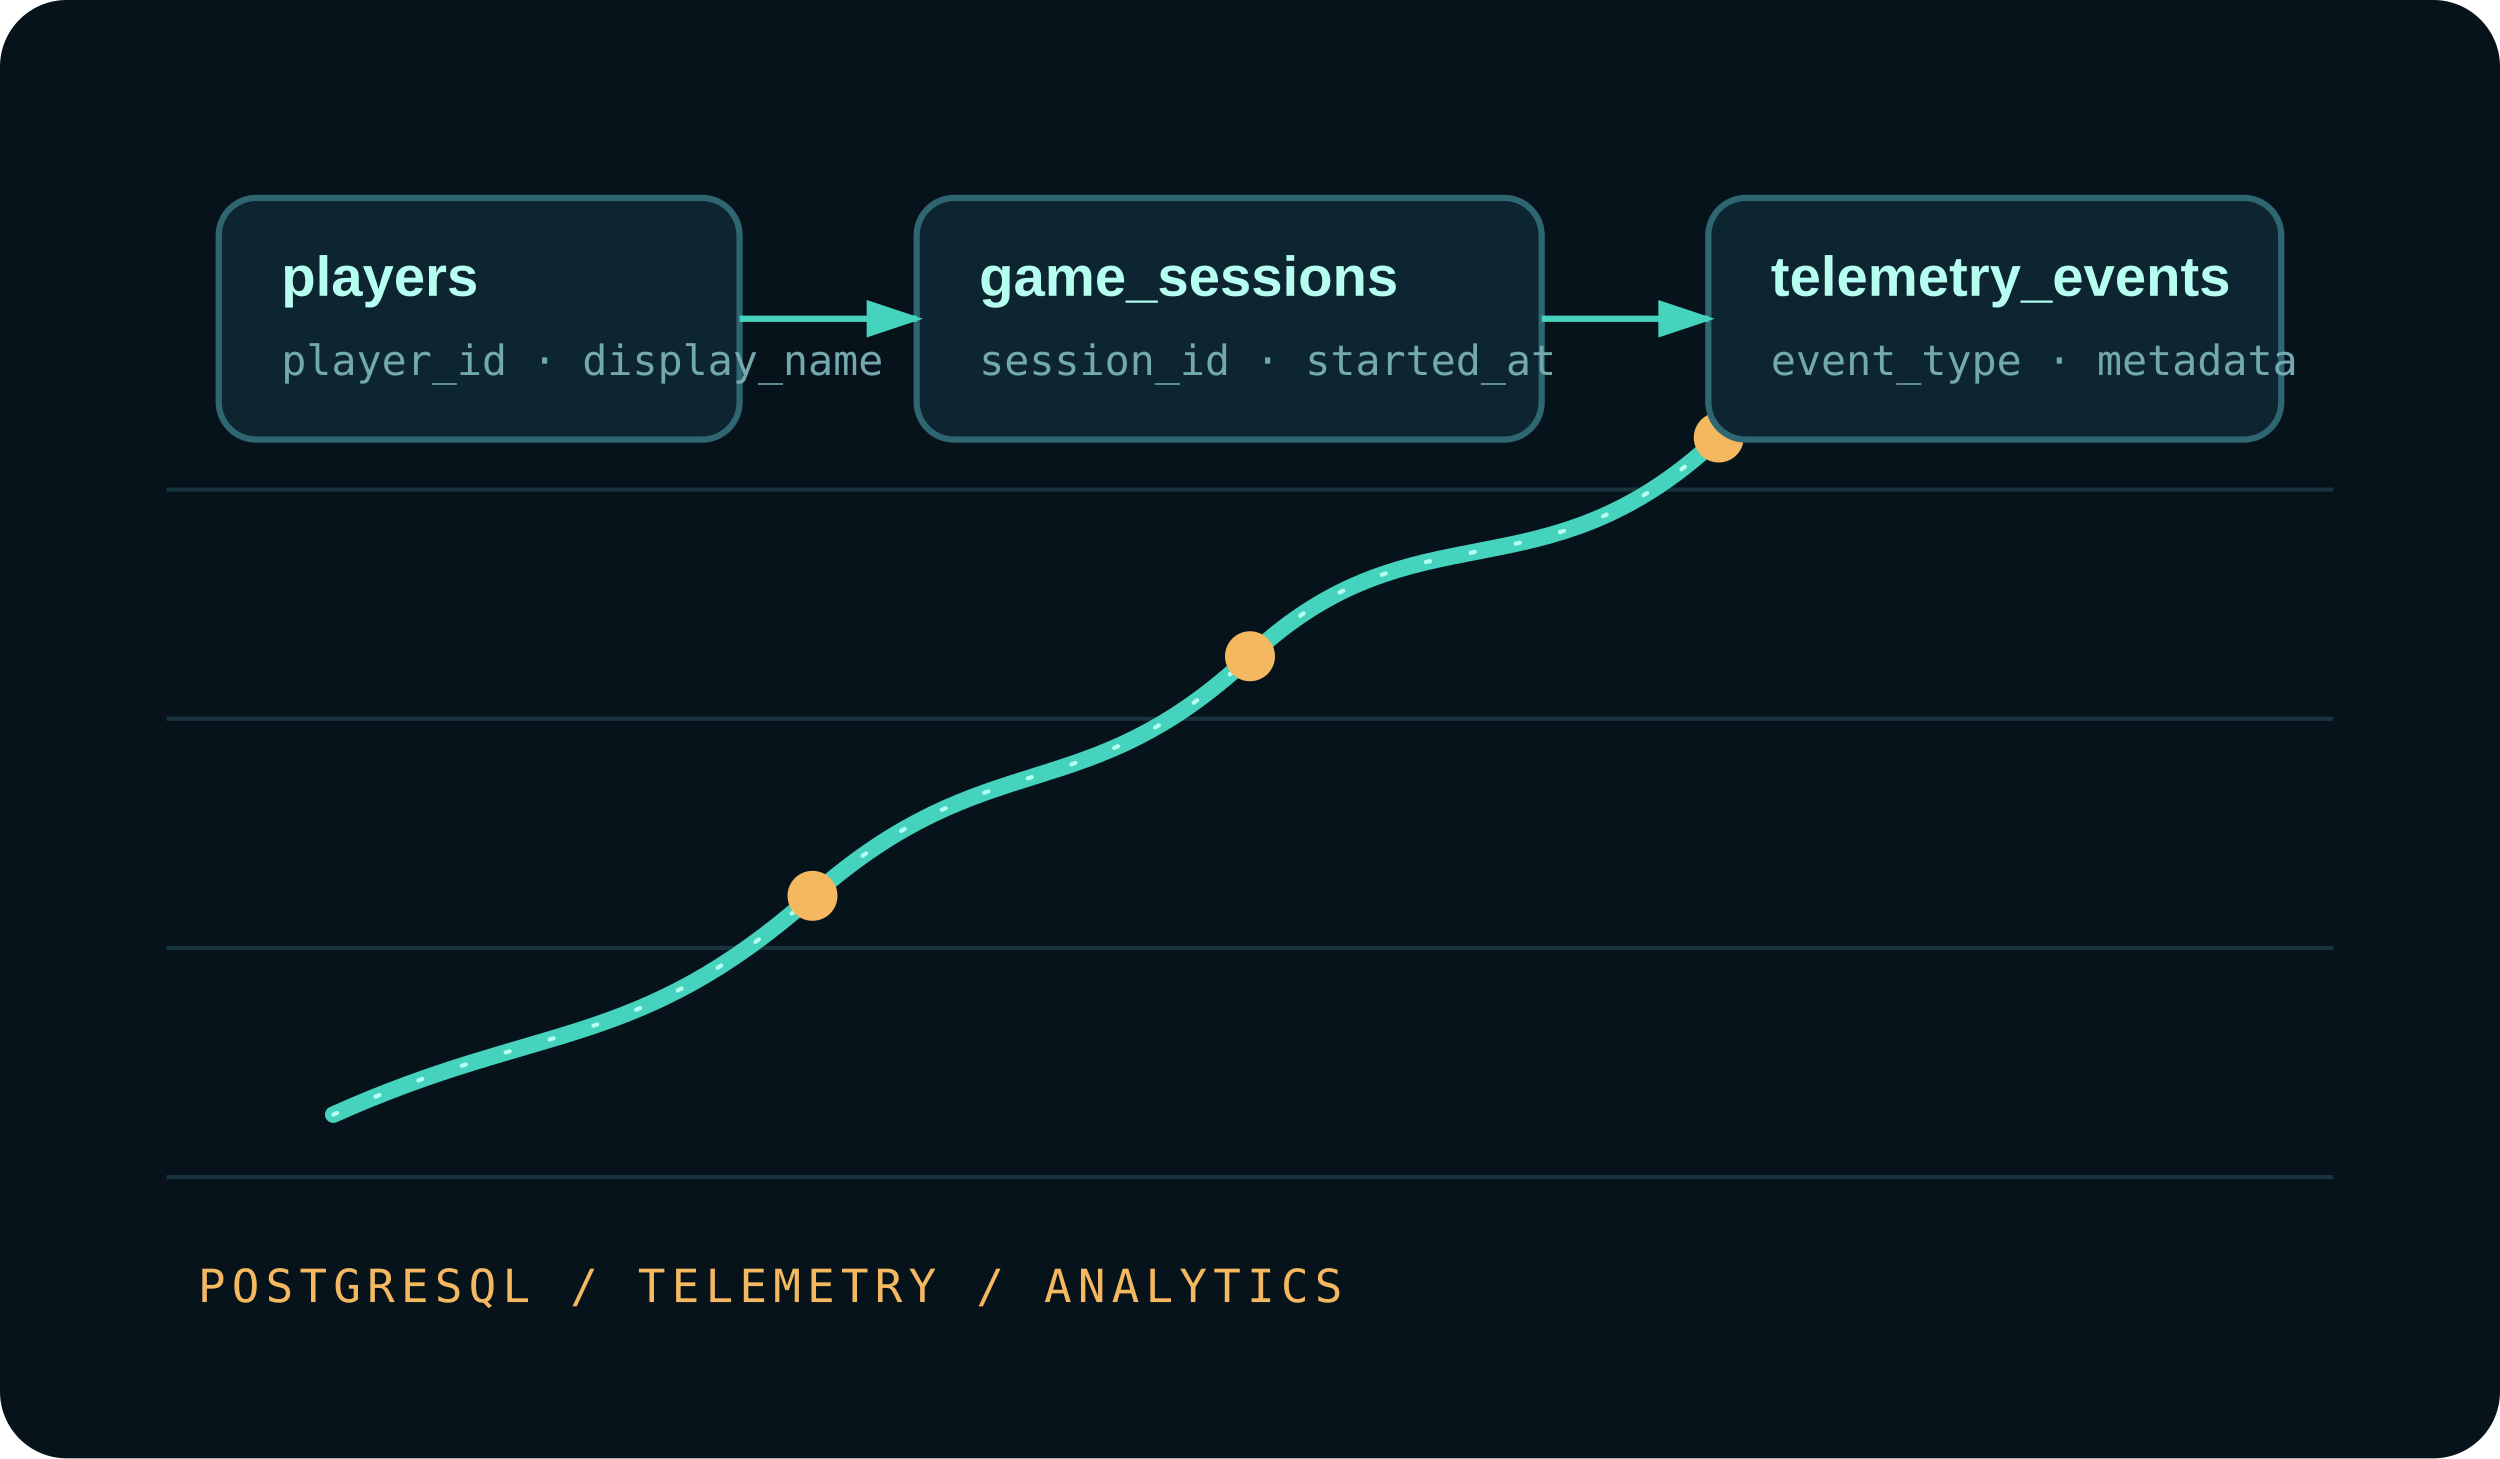
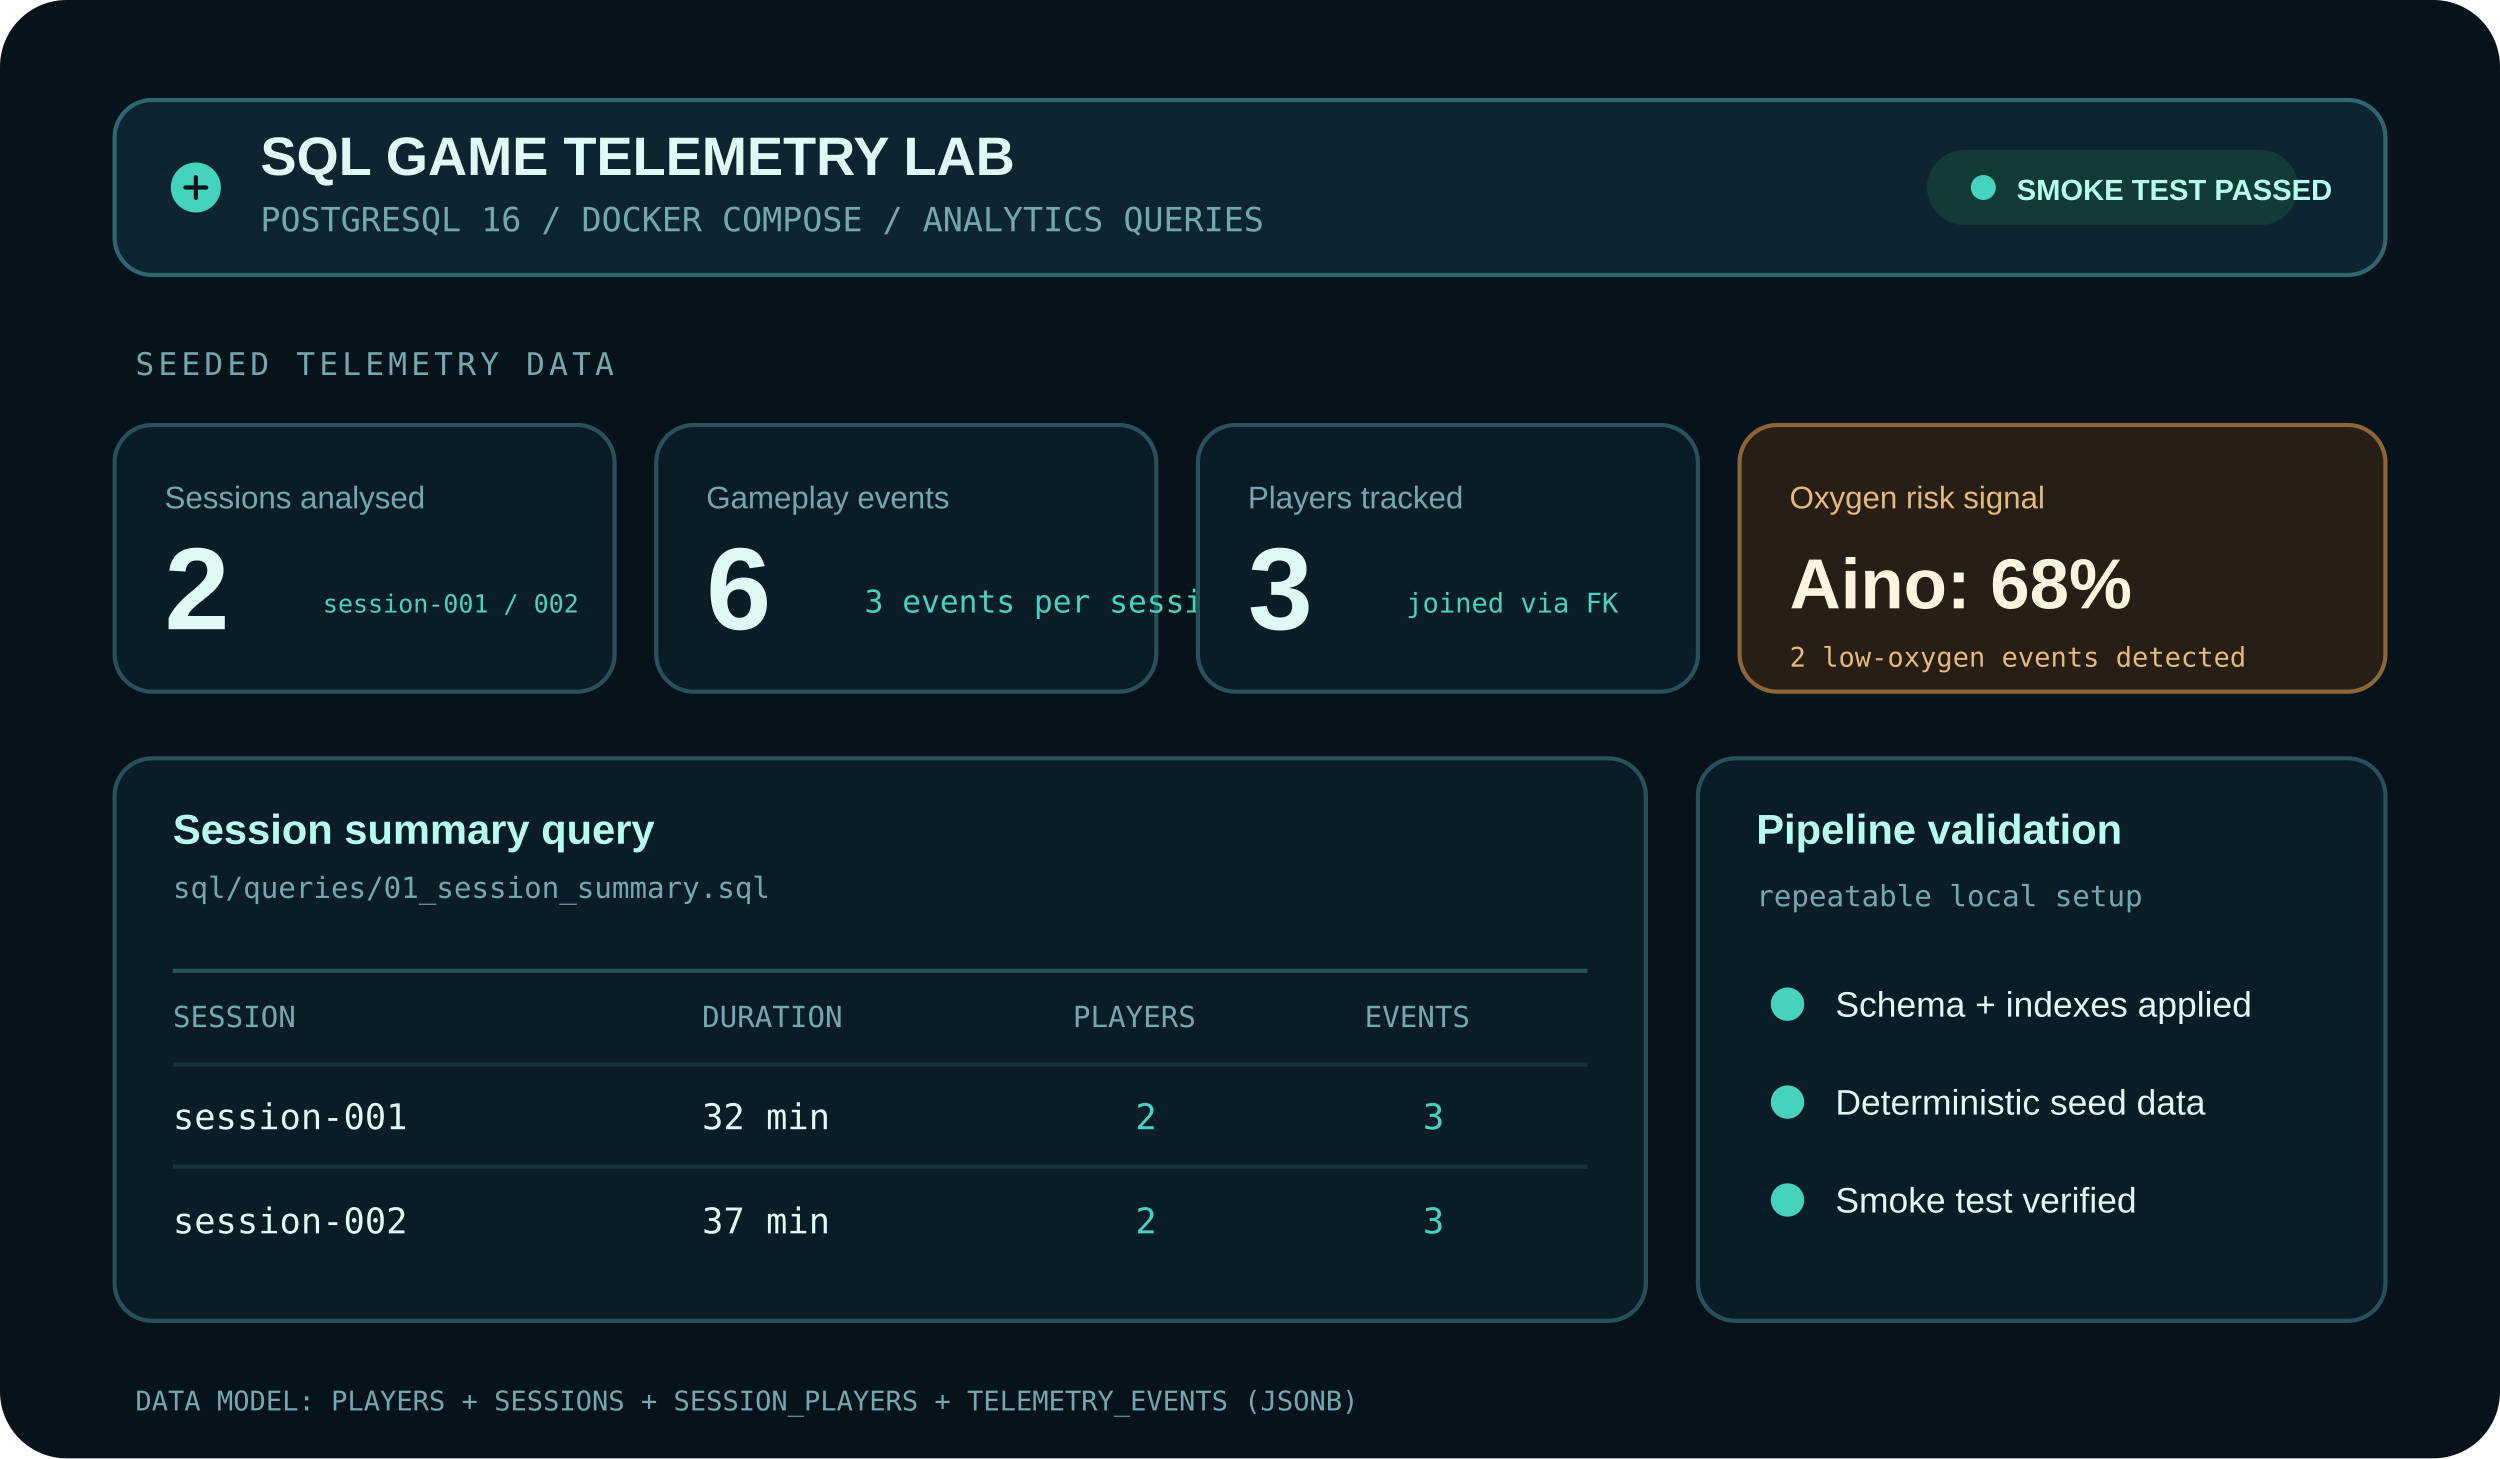
<svg xmlns="http://www.w3.org/2000/svg" width="1200" height="700" viewBox="0 0 1200 700" fill="none">
  <rect width="1200" height="700" rx="32" fill="#07131B" />
-   <path d="M80 565H1120" stroke="#17333E" stroke-width="2" />
-   <path d="M80 455H1120" stroke="#17333E" stroke-width="2" />
-   <path d="M80 345H1120" stroke="#17333E" stroke-width="2" />
-   <path d="M80 235H1120" stroke="#17333E" stroke-width="2" />
-   <path d="M160 535C260 490 305 505 390 430C475 355 520 390 600 315C680 240 740 290 825 210C900 140 1000 175 1080 115" stroke="#45D3BE" stroke-width="8" stroke-linecap="round" />
-   <path d="M160 535C260 490 305 505 390 430C475 355 520 390 600 315C680 240 740 290 825 210C900 140 1000 175 1080 115" stroke="#B6FFF0" stroke-width="2" stroke-linecap="round" stroke-dasharray="2 20" />
-   <circle cx="390" cy="430" r="12" fill="#F4B860" />
-   <circle cx="600" cy="315" r="12" fill="#F4B860" />
-   <circle cx="825" cy="210" r="12" fill="#F4B860" />
-   <rect x="105" y="95" width="250" height="116" rx="18" fill="#0D2530" stroke="#2E6672" stroke-width="3" />
-   <text x="135" y="142" fill="#B6FFF0" font-family="Arial, sans-serif" font-size="27" font-weight="700">players</text>
-   <text x="135" y="180" fill="#73A8AF" font-family="monospace" font-size="20">player_id · display_name</text>
-   <rect x="440" y="95" width="300" height="116" rx="18" fill="#0D2530" stroke="#2E6672" stroke-width="3" />
-   <text x="470" y="142" fill="#B6FFF0" font-family="Arial, sans-serif" font-size="27" font-weight="700">game_sessions</text>
-   <text x="470" y="180" fill="#73A8AF" font-family="monospace" font-size="20">session_id · started_at</text>
-   <rect x="820" y="95" width="275" height="116" rx="18" fill="#0D2530" stroke="#2E6672" stroke-width="3" />
-   <text x="850" y="142" fill="#B6FFF0" font-family="Arial, sans-serif" font-size="27" font-weight="700">telemetry_events</text>
-   <text x="850" y="180" fill="#73A8AF" font-family="monospace" font-size="20">event_type · metadata</text>
-   <path d="M355 153H440" stroke="#45D3BE" stroke-width="3" marker-end="url(#arrow)" />
-   <path d="M740 153H820" stroke="#45D3BE" stroke-width="3" marker-end="url(#arrow)" />
-   <text x="95" y="625" fill="#F4B860" font-family="monospace" font-size="22" letter-spacing="3">POSTGRESQL / TELEMETRY / ANALYTICS</text>
-   <defs>
-     <marker id="arrow" markerWidth="10" markerHeight="10" refX="8" refY="3" orient="auto">
-       <path d="M0 0L9 3L0 6Z" fill="#45D3BE" />
-     </marker>
-   </defs>
+   <rect x="55" y="48" width="1090" height="84" rx="18" fill="#0D2530" stroke="#2E6672" stroke-width="2" />
+   <circle cx="94" cy="90" r="12" fill="#45D3BE" />
+   <path d="M89 90H99M94 85V95" stroke="#07131B" stroke-width="2" stroke-linecap="round" />
+   <text x="125" y="84" fill="#DFFAF5" font-family="Arial, sans-serif" font-size="26" font-weight="700">SQL GAME TELEMETRY LAB</text>
+   <text x="125" y="111" fill="#73A8AF" font-family="monospace" font-size="16">POSTGRESQL 16  /  DOCKER COMPOSE  /  ANALYTICS QUERIES</text>
+   <rect x="925" y="72" width="178" height="36" rx="18" fill="#123B36" />
+   <circle cx="952" cy="90" r="6" fill="#45D3BE" />
+   <text x="968" y="96" fill="#B6FFF0" font-family="Arial, sans-serif" font-size="14" font-weight="700">SMOKE TEST PASSED</text>
+   <text x="65" y="180" fill="#73A8AF" font-family="monospace" font-size="15" letter-spacing="2">SEEDED TELEMETRY DATA</text>
+   <rect x="55" y="204" width="240" height="128" rx="18" fill="#0A1D27" stroke="#28515C" stroke-width="2" />
+   <text x="79" y="244" fill="#73A8AF" font-family="Arial, sans-serif" font-size="15">Sessions analysed</text>
+   <text x="79" y="302" fill="#DFFAF5" font-family="Arial, sans-serif" font-size="56" font-weight="700">2</text>
+   <text x="155" y="294" fill="#45D3BE" font-family="monospace" font-size="12">session-001 / 002</text>
+   <rect x="315" y="204" width="240" height="128" rx="18" fill="#0A1D27" stroke="#28515C" stroke-width="2" />
+   <text x="339" y="244" fill="#73A8AF" font-family="Arial, sans-serif" font-size="15">Gameplay events</text>
+   <text x="339" y="302" fill="#DFFAF5" font-family="Arial, sans-serif" font-size="56" font-weight="700">6</text>
+   <text x="415" y="294" fill="#45D3BE" font-family="monospace" font-size="15">3 events per session</text>
+   <rect x="575" y="204" width="240" height="128" rx="18" fill="#0A1D27" stroke="#28515C" stroke-width="2" />
+   <text x="599" y="244" fill="#73A8AF" font-family="Arial, sans-serif" font-size="15">Players tracked</text>
+   <text x="599" y="302" fill="#DFFAF5" font-family="Arial, sans-serif" font-size="56" font-weight="700">3</text>
+   <text x="675" y="294" fill="#45D3BE" font-family="monospace" font-size="13">joined via FK</text>
+   <rect x="835" y="204" width="310" height="128" rx="18" fill="#271E16" stroke="#8C6637" stroke-width="2" />
+   <text x="859" y="244" fill="#E6BA7A" font-family="Arial, sans-serif" font-size="15">Oxygen risk signal</text>
+   <text x="859" y="292" fill="#FFF4DF" font-family="Arial, sans-serif" font-size="34" font-weight="700">Aino: 68%</text>
+   <text x="859" y="320" fill="#E6BA7A" font-family="monospace" font-size="13">2 low-oxygen events detected</text>
+   <rect x="55" y="364" width="735" height="270" rx="18" fill="#0A1D27" stroke="#28515C" stroke-width="2" />
+   <text x="83" y="405" fill="#B6FFF0" font-family="Arial, sans-serif" font-size="20" font-weight="700">Session summary query</text>
+   <text x="83" y="431" fill="#73A8AF" font-family="monospace" font-size="14">sql/queries/01_session_summary.sql</text>
+   <path d="M83 466H762" stroke="#28515C" stroke-width="2" />
+   <text x="83" y="493" fill="#73A8AF" font-family="monospace" font-size="14">SESSION</text>
+   <text x="337" y="493" fill="#73A8AF" font-family="monospace" font-size="14">DURATION</text>
+   <text x="515" y="493" fill="#73A8AF" font-family="monospace" font-size="14">PLAYERS</text>
+   <text x="655" y="493" fill="#73A8AF" font-family="monospace" font-size="14">EVENTS</text>
+   <path d="M83 511H762" stroke="#17333E" stroke-width="2" />
+   <text x="83" y="542" fill="#DFFAF5" font-family="monospace" font-size="17">session-001</text>
+   <text x="337" y="542" fill="#DFFAF5" font-family="monospace" font-size="17">32 min</text>
+   <text x="545" y="542" fill="#45D3BE" font-family="monospace" font-size="17">2</text>
+   <text x="683" y="542" fill="#45D3BE" font-family="monospace" font-size="17">3</text>
+   <path d="M83 560H762" stroke="#17333E" stroke-width="2" />
+   <text x="83" y="592" fill="#DFFAF5" font-family="monospace" font-size="17">session-002</text>
+   <text x="337" y="592" fill="#DFFAF5" font-family="monospace" font-size="17">37 min</text>
+   <text x="545" y="592" fill="#45D3BE" font-family="monospace" font-size="17">2</text>
+   <text x="683" y="592" fill="#45D3BE" font-family="monospace" font-size="17">3</text>
+   <rect x="815" y="364" width="330" height="270" rx="18" fill="#0A1D27" stroke="#28515C" stroke-width="2" />
+   <text x="843" y="405" fill="#B6FFF0" font-family="Arial, sans-serif" font-size="20" font-weight="700">Pipeline validation</text>
+   <text x="843" y="435" fill="#73A8AF" font-family="monospace" font-size="14">repeatable local setup</text>
+   <circle cx="858" cy="482" r="8" fill="#45D3BE" />
+   <text x="881" y="488" fill="#DFFAF5" font-family="Arial, sans-serif" font-size="17">Schema + indexes applied</text>
+   <circle cx="858" cy="529" r="8" fill="#45D3BE" />
+   <text x="881" y="535" fill="#DFFAF5" font-family="Arial, sans-serif" font-size="17">Deterministic seed data</text>
+   <circle cx="858" cy="576" r="8" fill="#45D3BE" />
+   <text x="881" y="582" fill="#DFFAF5" font-family="Arial, sans-serif" font-size="17">Smoke test verified</text>
+   <text x="65" y="677" fill="#73A8AF" font-family="monospace" font-size="13">DATA MODEL: PLAYERS + SESSIONS + SESSION_PLAYERS + TELEMETRY_EVENTS (JSONB)</text>
</svg>
